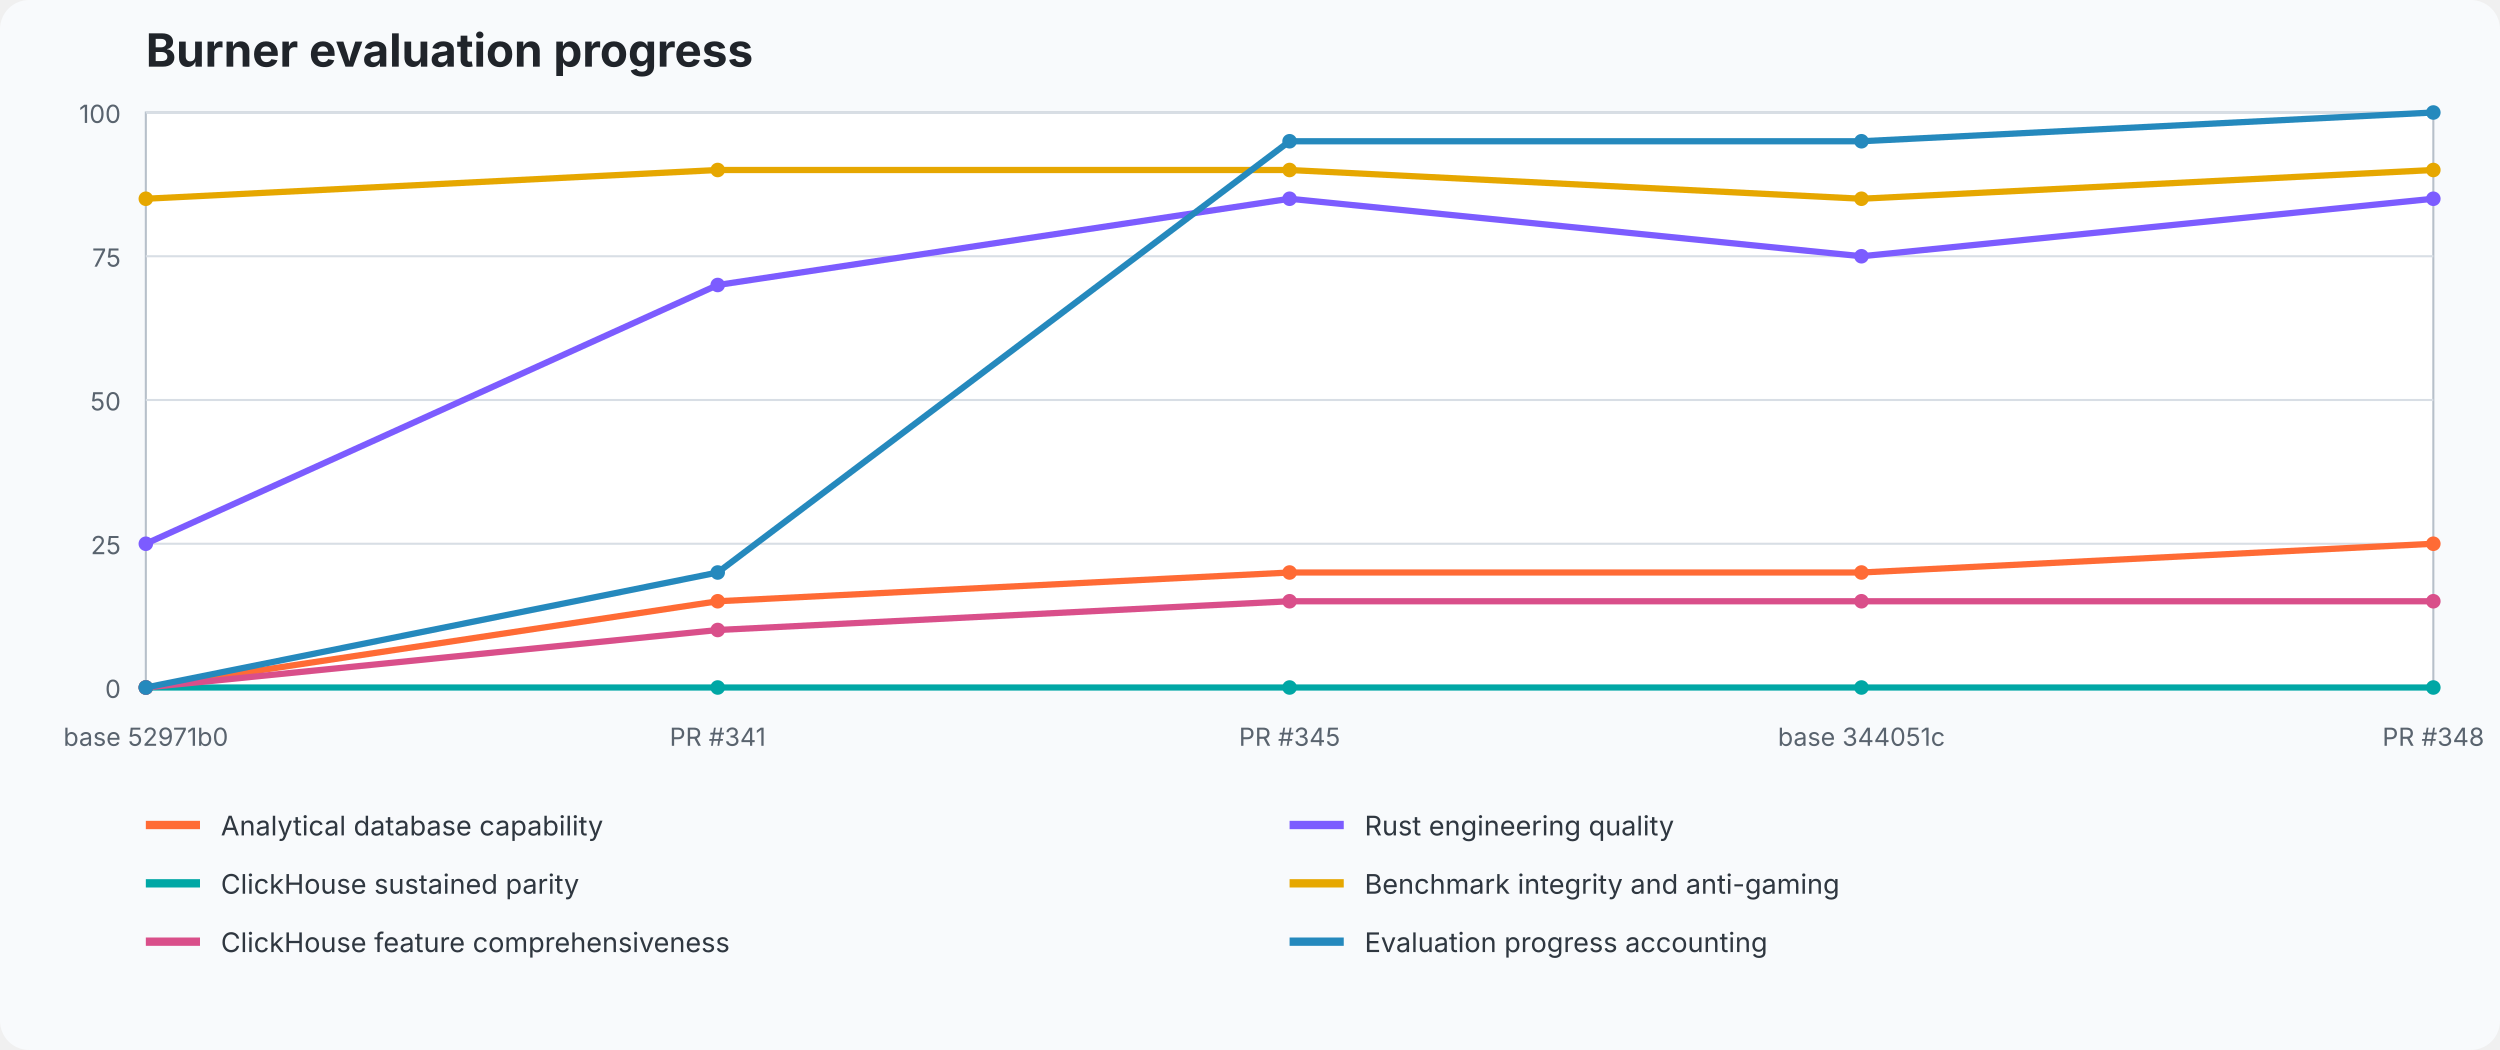
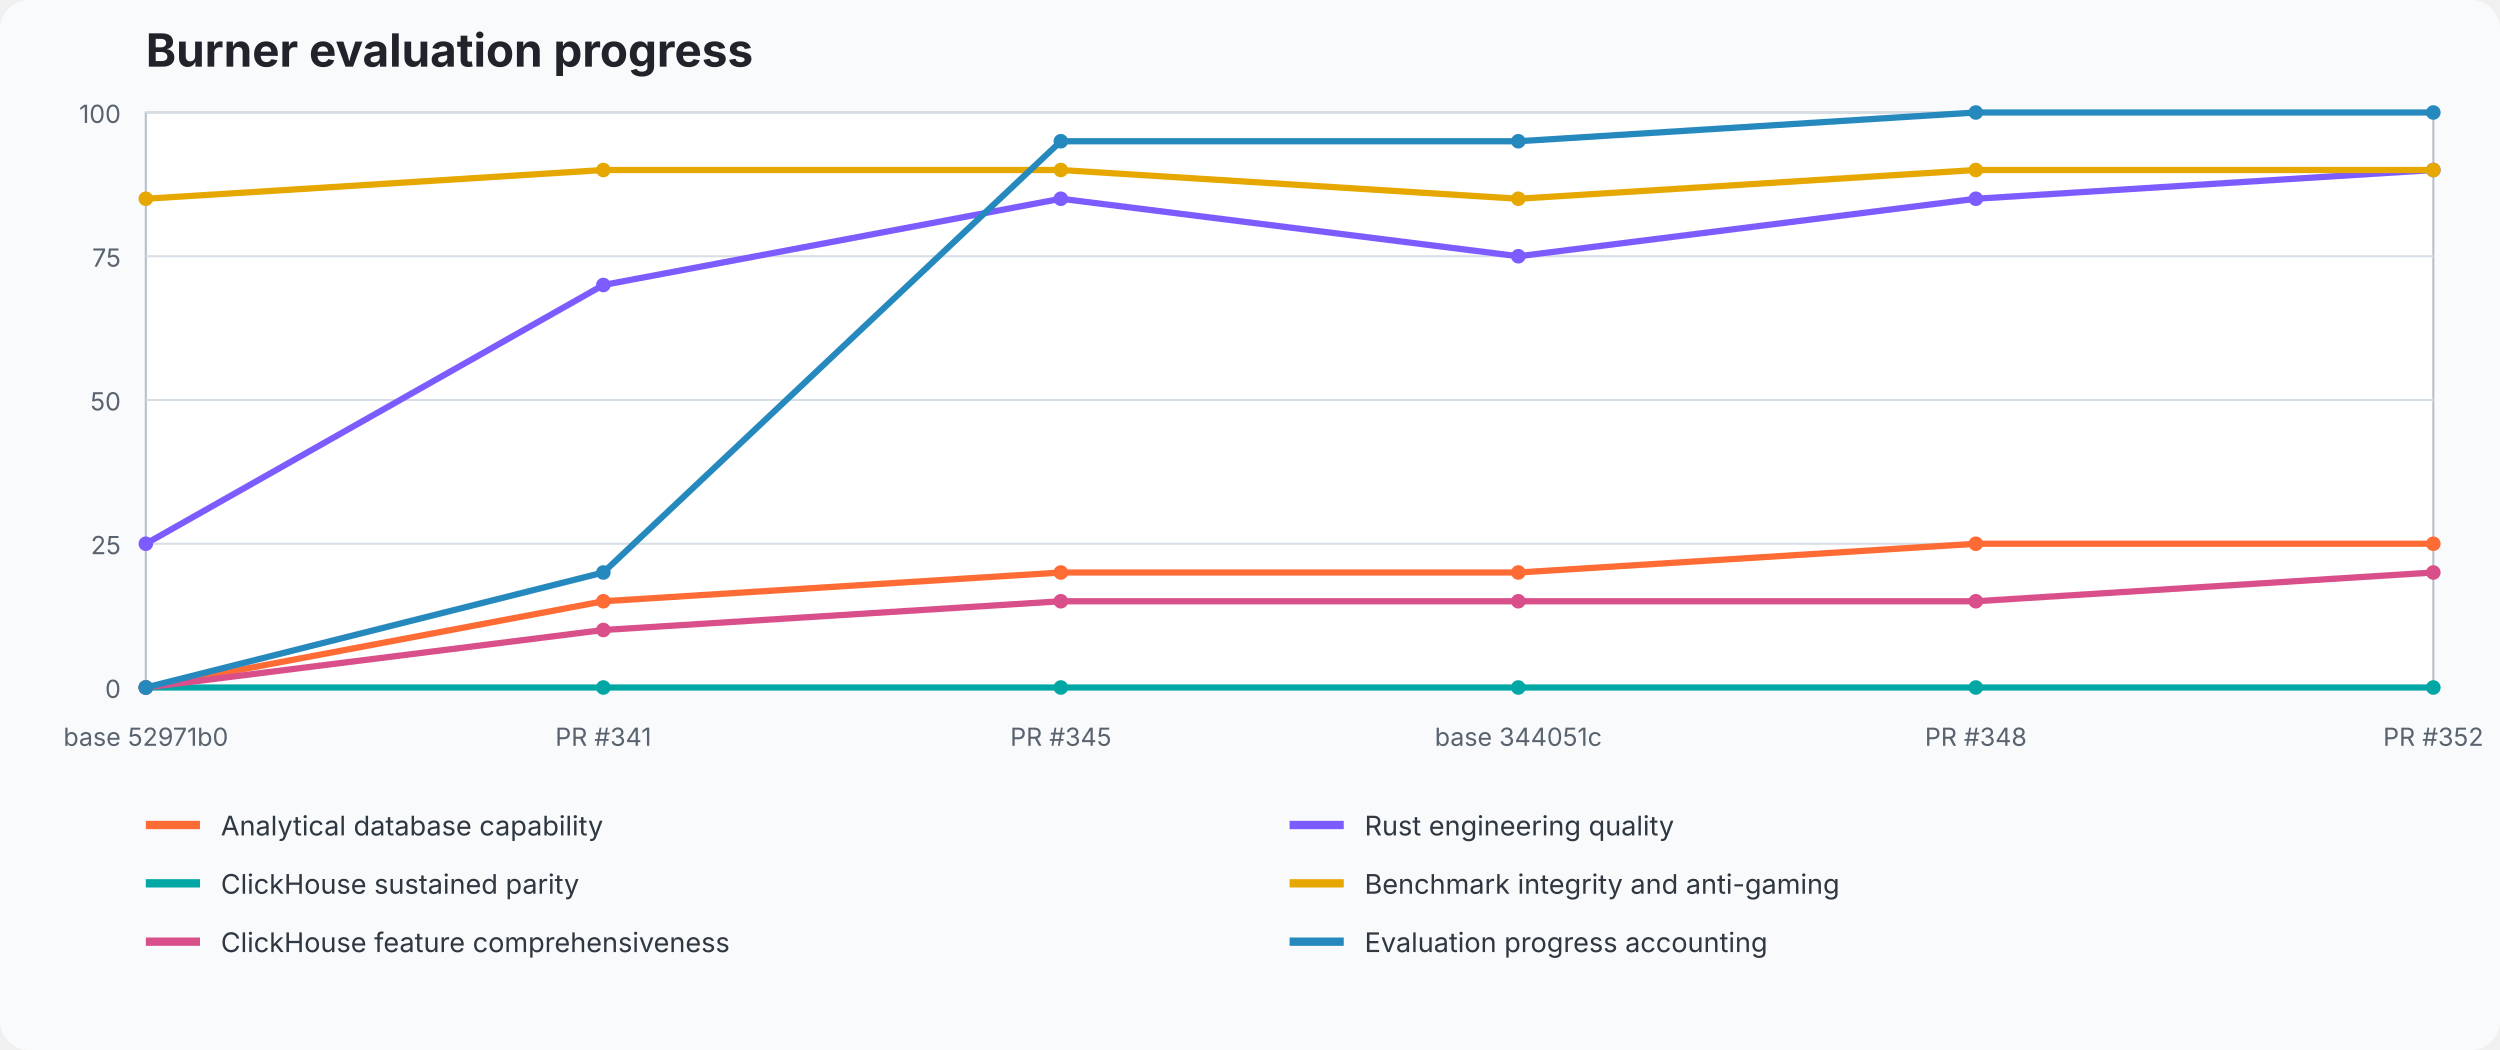
<svg xmlns="http://www.w3.org/2000/svg" width="1200" height="504" viewBox="0 0 1200 504" role="img" aria-labelledby="title desc">
  <style>text{font-family:ui-sans-serif,system-ui,-apple-system,BlinkMacSystemFont,"Segoe UI",sans-serif}.title{font-size:22px;font-weight:700;fill:#20242a}.axis{font-size:12px;fill:#59636e}.legend{font-size:13px;fill:#2f3740}.grid{stroke:#d8dee5;stroke-width:1}.plot{fill:#fff;stroke:#b7c0ca}</style>
  <rect width="100%" height="100%" fill="#f8fafc" rx="14" />
  <text x="70" y="32" class="title">Burner evaluation progress</text>
  <rect x="70" y="54" width="1098" height="276" class="plot" />
  <line x1="70" y1="330" x2="1168" y2="330" class="grid" />
  <text x="58" y="335" text-anchor="end" class="axis">0</text>
  <line x1="70" y1="261" x2="1168" y2="261" class="grid" />
  <text x="58" y="266" text-anchor="end" class="axis">25</text>
  <line x1="70" y1="192" x2="1168" y2="192" class="grid" />
  <text x="58" y="197" text-anchor="end" class="axis">50</text>
  <line x1="70" y1="123" x2="1168" y2="123" class="grid" />
  <text x="58" y="128" text-anchor="end" class="axis">75</text>
  <line x1="70" y1="54" x2="1168" y2="54" class="grid" />
  <text x="58" y="59" text-anchor="end" class="axis">100</text>
-   <polyline points="70.0,330.0 344.5,288.6 619.0,274.8 893.5,274.8 1168.0,261.0" fill="none" stroke="#ff6b35" stroke-width="3" stroke-linejoin="round" stroke-linecap="round" />
+   <polyline points="70.0,330.0 289.6,288.6 509.2,274.8 728.8,274.8 948.4,261.0 1168.0,261.0" fill="none" stroke="#ff6b35" stroke-width="3" stroke-linejoin="round" stroke-linecap="round" />
  <circle cx="70.0" cy="330.0" r="3.5" fill="#ff6b35" />
-   <circle cx="344.5" cy="288.6" r="3.5" fill="#ff6b35" />
-   <circle cx="619.0" cy="274.8" r="3.5" fill="#ff6b35" />
-   <circle cx="893.5" cy="274.8" r="3.5" fill="#ff6b35" />
+   <circle cx="289.6" cy="288.6" r="3.5" fill="#ff6b35" />
+   <circle cx="509.2" cy="274.8" r="3.5" fill="#ff6b35" />
+   <circle cx="728.8" cy="274.8" r="3.5" fill="#ff6b35" />
+   <circle cx="948.4" cy="261.0" r="3.5" fill="#ff6b35" />
  <circle cx="1168.0" cy="261.0" r="3.5" fill="#ff6b35" />
-   <polyline points="70.0,261.0 344.5,136.8 619.0,95.4 893.5,123.0 1168.0,95.4" fill="none" stroke="#7c5cff" stroke-width="3" stroke-linejoin="round" stroke-linecap="round" />
+   <polyline points="70.0,261.0 289.6,136.8 509.2,95.4 728.8,123.0 948.4,95.4 1168.0,81.6" fill="none" stroke="#7c5cff" stroke-width="3" stroke-linejoin="round" stroke-linecap="round" />
  <circle cx="70.0" cy="261.0" r="3.5" fill="#7c5cff" />
-   <circle cx="344.5" cy="136.8" r="3.5" fill="#7c5cff" />
-   <circle cx="619.0" cy="95.4" r="3.5" fill="#7c5cff" />
-   <circle cx="893.5" cy="123.0" r="3.5" fill="#7c5cff" />
-   <circle cx="1168.0" cy="95.4" r="3.5" fill="#7c5cff" />
-   <polyline points="70.0,330.0 344.5,330.0 619.0,330.0 893.5,330.0 1168.0,330.0" fill="none" stroke="#00a7a5" stroke-width="3" stroke-linejoin="round" stroke-linecap="round" />
+   <circle cx="289.6" cy="136.8" r="3.5" fill="#7c5cff" />
+   <circle cx="509.2" cy="95.4" r="3.5" fill="#7c5cff" />
+   <circle cx="728.8" cy="123.0" r="3.5" fill="#7c5cff" />
+   <circle cx="948.4" cy="95.4" r="3.5" fill="#7c5cff" />
+   <circle cx="1168.0" cy="81.6" r="3.5" fill="#7c5cff" />
+   <polyline points="70.0,330.0 289.6,330.0 509.2,330.0 728.8,330.0 948.4,330.0 1168.0,330.0" fill="none" stroke="#00a7a5" stroke-width="3" stroke-linejoin="round" stroke-linecap="round" />
  <circle cx="70.0" cy="330.0" r="3.5" fill="#00a7a5" />
-   <circle cx="344.5" cy="330.0" r="3.5" fill="#00a7a5" />
-   <circle cx="619.0" cy="330.0" r="3.5" fill="#00a7a5" />
-   <circle cx="893.5" cy="330.0" r="3.5" fill="#00a7a5" />
+   <circle cx="289.6" cy="330.0" r="3.5" fill="#00a7a5" />
+   <circle cx="509.2" cy="330.0" r="3.5" fill="#00a7a5" />
+   <circle cx="728.8" cy="330.0" r="3.5" fill="#00a7a5" />
+   <circle cx="948.4" cy="330.0" r="3.5" fill="#00a7a5" />
  <circle cx="1168.0" cy="330.0" r="3.5" fill="#00a7a5" />
-   <polyline points="70.0,95.4 344.5,81.6 619.0,81.6 893.5,95.4 1168.0,81.6" fill="none" stroke="#e6a700" stroke-width="3" stroke-linejoin="round" stroke-linecap="round" />
+   <polyline points="70.0,95.4 289.6,81.6 509.2,81.6 728.8,95.4 948.4,81.6 1168.0,81.6" fill="none" stroke="#e6a700" stroke-width="3" stroke-linejoin="round" stroke-linecap="round" />
  <circle cx="70.0" cy="95.4" r="3.5" fill="#e6a700" />
-   <circle cx="344.5" cy="81.6" r="3.5" fill="#e6a700" />
-   <circle cx="619.0" cy="81.6" r="3.5" fill="#e6a700" />
-   <circle cx="893.5" cy="95.4" r="3.5" fill="#e6a700" />
+   <circle cx="289.6" cy="81.6" r="3.5" fill="#e6a700" />
+   <circle cx="509.2" cy="81.6" r="3.5" fill="#e6a700" />
+   <circle cx="728.8" cy="95.4" r="3.5" fill="#e6a700" />
+   <circle cx="948.4" cy="81.6" r="3.5" fill="#e6a700" />
  <circle cx="1168.0" cy="81.6" r="3.5" fill="#e6a700" />
-   <polyline points="70.0,330.0 344.5,302.4 619.0,288.6 893.5,288.6 1168.0,288.6" fill="none" stroke="#d94f8a" stroke-width="3" stroke-linejoin="round" stroke-linecap="round" />
+   <polyline points="70.0,330.0 289.6,302.4 509.2,288.6 728.8,288.6 948.4,288.6 1168.0,274.8" fill="none" stroke="#d94f8a" stroke-width="3" stroke-linejoin="round" stroke-linecap="round" />
  <circle cx="70.0" cy="330.0" r="3.5" fill="#d94f8a" />
-   <circle cx="344.5" cy="302.4" r="3.5" fill="#d94f8a" />
-   <circle cx="619.0" cy="288.6" r="3.5" fill="#d94f8a" />
-   <circle cx="893.5" cy="288.6" r="3.5" fill="#d94f8a" />
-   <circle cx="1168.0" cy="288.6" r="3.5" fill="#d94f8a" />
-   <polyline points="70.0,330.0 344.5,274.8 619.0,67.8 893.5,67.8 1168.0,54.0" fill="none" stroke="#2589bd" stroke-width="3" stroke-linejoin="round" stroke-linecap="round" />
+   <circle cx="289.6" cy="302.4" r="3.5" fill="#d94f8a" />
+   <circle cx="509.2" cy="288.6" r="3.5" fill="#d94f8a" />
+   <circle cx="728.8" cy="288.6" r="3.5" fill="#d94f8a" />
+   <circle cx="948.4" cy="288.6" r="3.5" fill="#d94f8a" />
+   <circle cx="1168.0" cy="274.8" r="3.5" fill="#d94f8a" />
+   <polyline points="70.0,330.0 289.6,274.8 509.2,67.8 728.8,67.8 948.4,54.0 1168.0,54.0" fill="none" stroke="#2589bd" stroke-width="3" stroke-linejoin="round" stroke-linecap="round" />
  <circle cx="70.0" cy="330.0" r="3.5" fill="#2589bd" />
-   <circle cx="344.5" cy="274.8" r="3.5" fill="#2589bd" />
-   <circle cx="619.0" cy="67.8" r="3.5" fill="#2589bd" />
-   <circle cx="893.5" cy="67.8" r="3.5" fill="#2589bd" />
+   <circle cx="289.6" cy="274.8" r="3.5" fill="#2589bd" />
+   <circle cx="509.2" cy="67.8" r="3.5" fill="#2589bd" />
+   <circle cx="728.8" cy="67.8" r="3.5" fill="#2589bd" />
+   <circle cx="948.4" cy="54.0" r="3.5" fill="#2589bd" />
  <circle cx="1168.0" cy="54.0" r="3.5" fill="#2589bd" />
  <text x="70" y="358" text-anchor="middle" class="axis">base 52971b0</text>
-   <text x="344.5" y="358" text-anchor="middle" class="axis">PR #341</text>
-   <text x="619" y="358" text-anchor="middle" class="axis">PR #345</text>
-   <text x="893.5" y="358" text-anchor="middle" class="axis">base 344051c</text>
-   <text x="1168" y="358" text-anchor="middle" class="axis">PR #348</text>
+   <text x="289.6" y="358" text-anchor="middle" class="axis">PR #341</text>
+   <text x="509.2" y="358" text-anchor="middle" class="axis">PR #345</text>
+   <text x="728.8" y="358" text-anchor="middle" class="axis">base 344051c</text>
+   <text x="948.4" y="358" text-anchor="middle" class="axis">PR #348</text>
+   <text x="1168" y="358" text-anchor="middle" class="axis">PR #352</text>
  <line x1="70" y1="396" x2="96" y2="396" stroke="#ff6b35" stroke-width="4" />
  <text x="106" y="401" class="legend">Analytical database capability</text>
  <line x1="619" y1="396" x2="645" y2="396" stroke="#7c5cff" stroke-width="4" />
  <text x="655" y="401" class="legend">Rust engineering quality</text>
  <line x1="70" y1="424" x2="96" y2="424" stroke="#00a7a5" stroke-width="4" />
  <text x="106" y="429" class="legend">ClickHouse sustained parity</text>
  <line x1="619" y1="424" x2="645" y2="424" stroke="#e6a700" stroke-width="4" />
  <text x="655" y="429" class="legend">Benchmark integrity and anti-gaming</text>
  <line x1="70" y1="452" x2="96" y2="452" stroke="#d94f8a" stroke-width="4" />
  <text x="106" y="457" class="legend">ClickHouse feature comprehensiveness</text>
  <line x1="619" y1="452" x2="645" y2="452" stroke="#2589bd" stroke-width="4" />
  <text x="655" y="457" class="legend">Evaluation progress accounting</text>
</svg>
